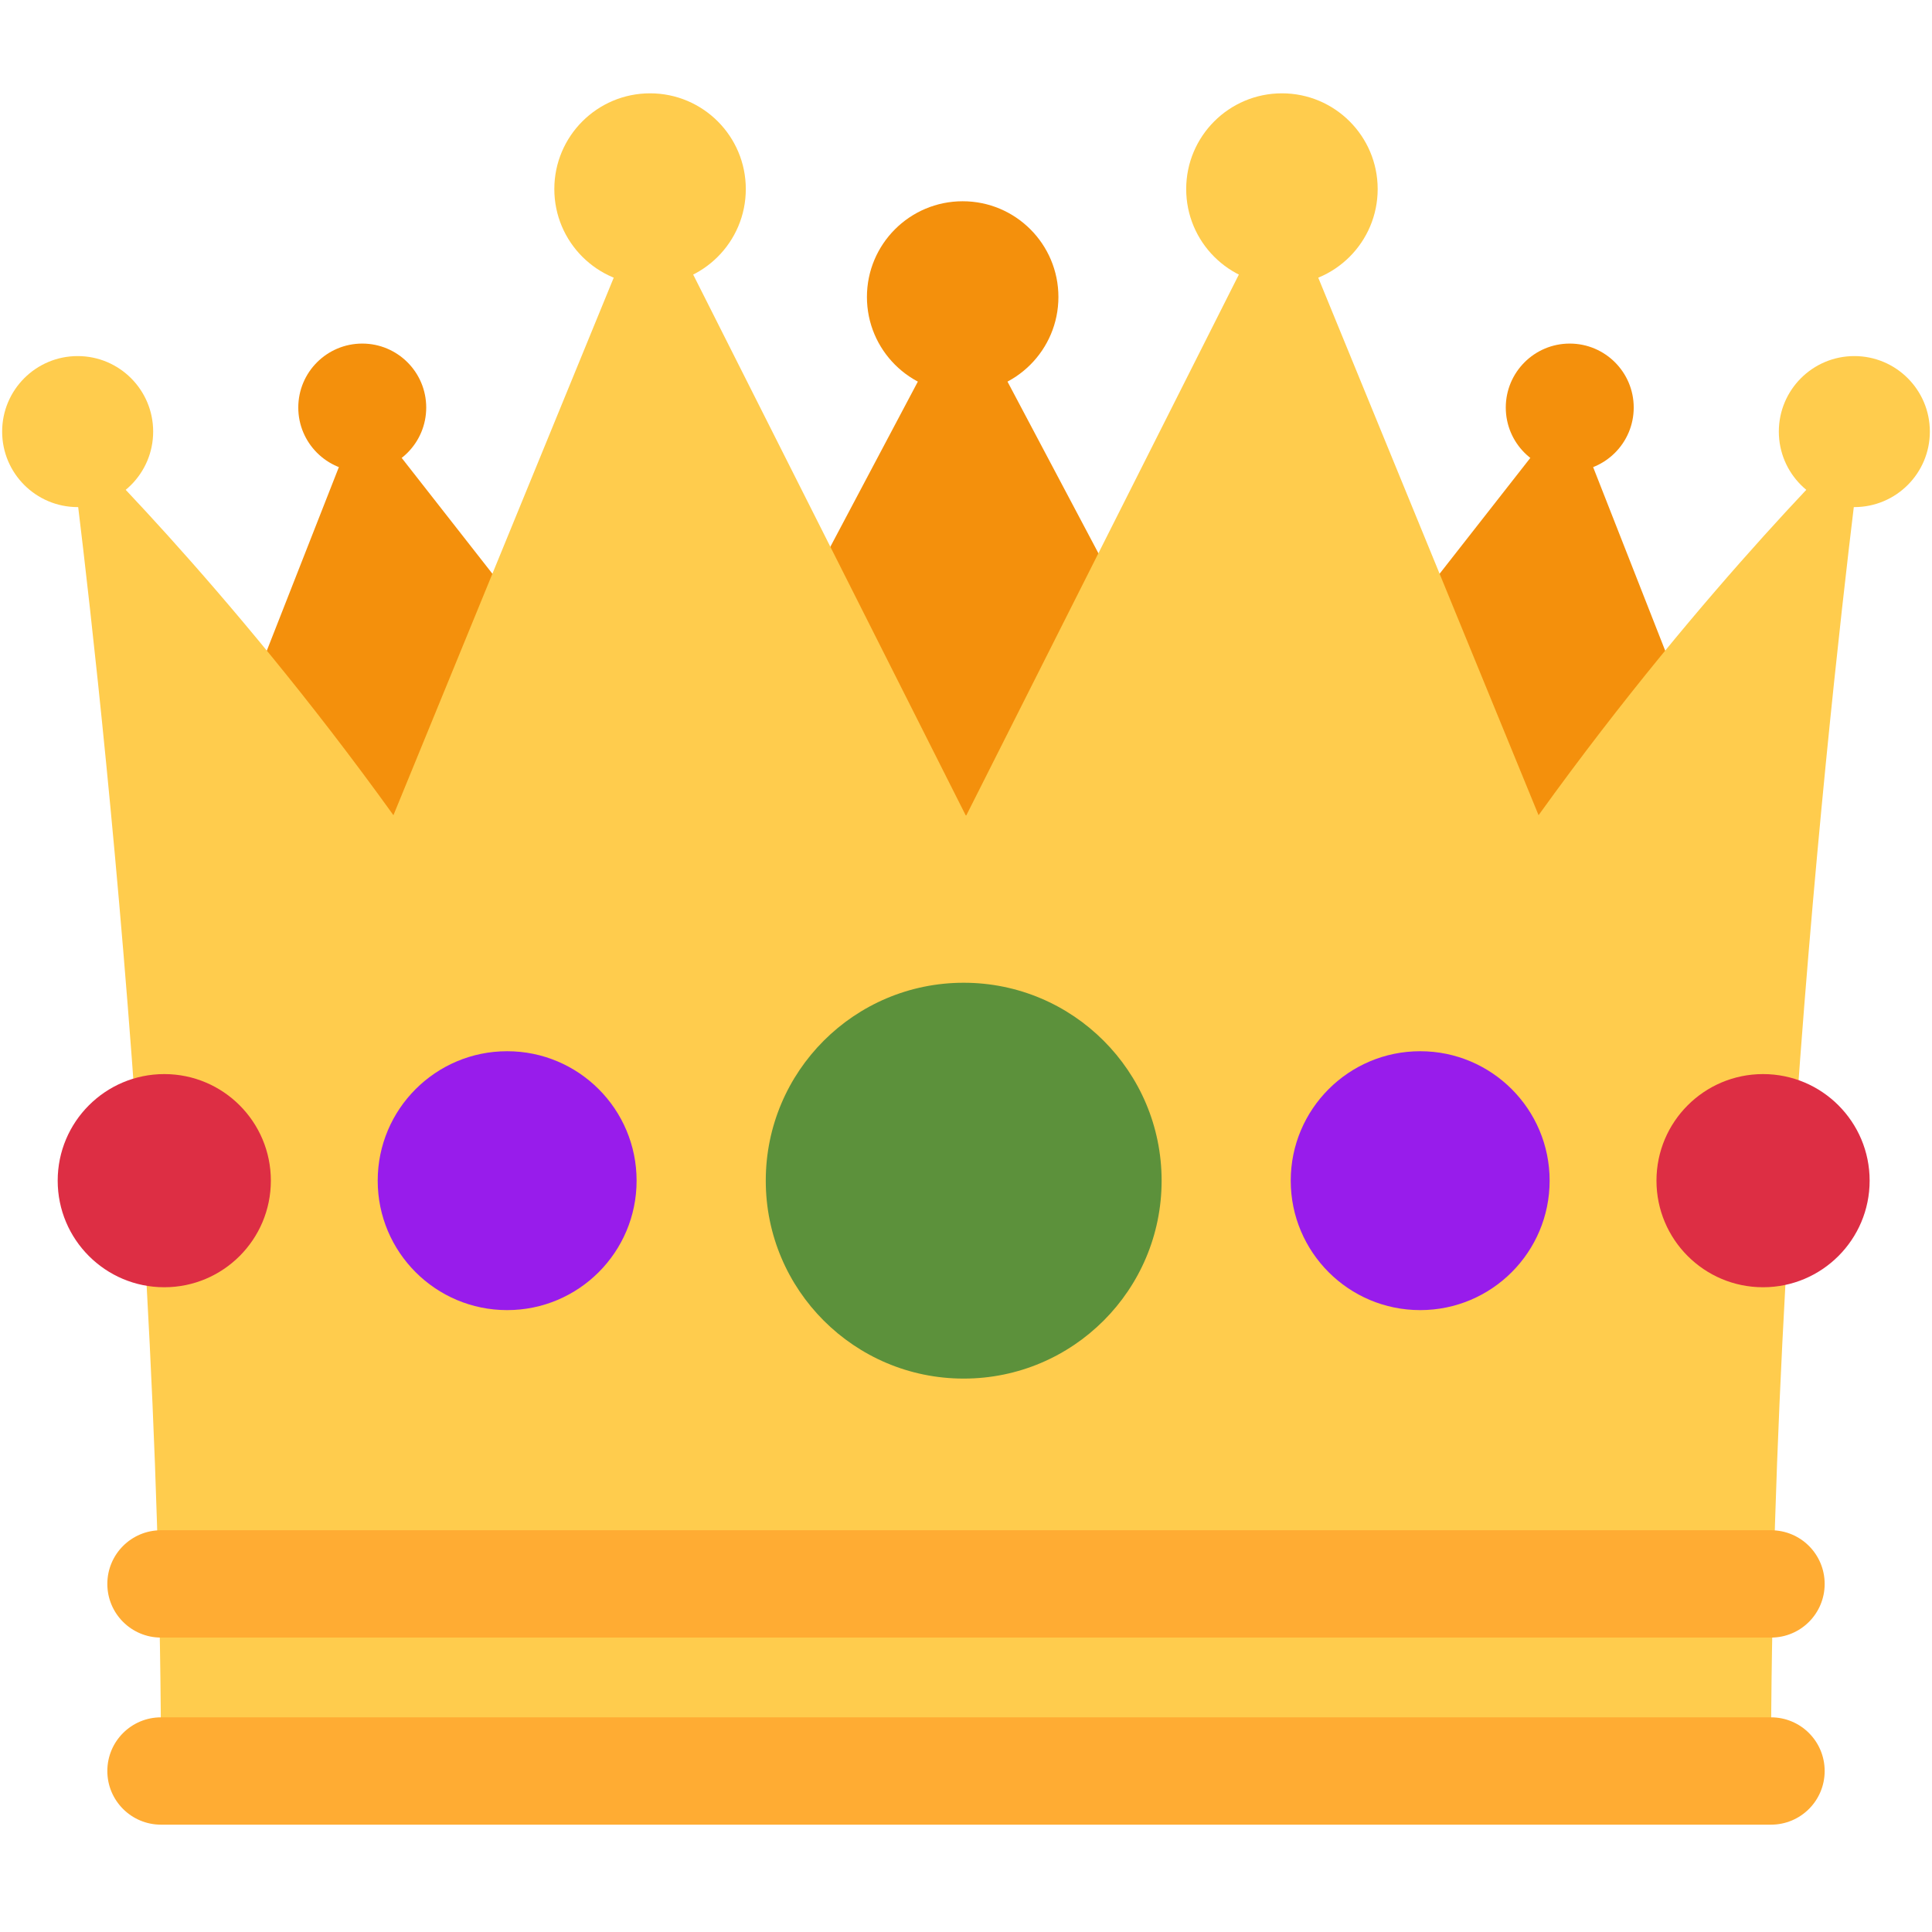
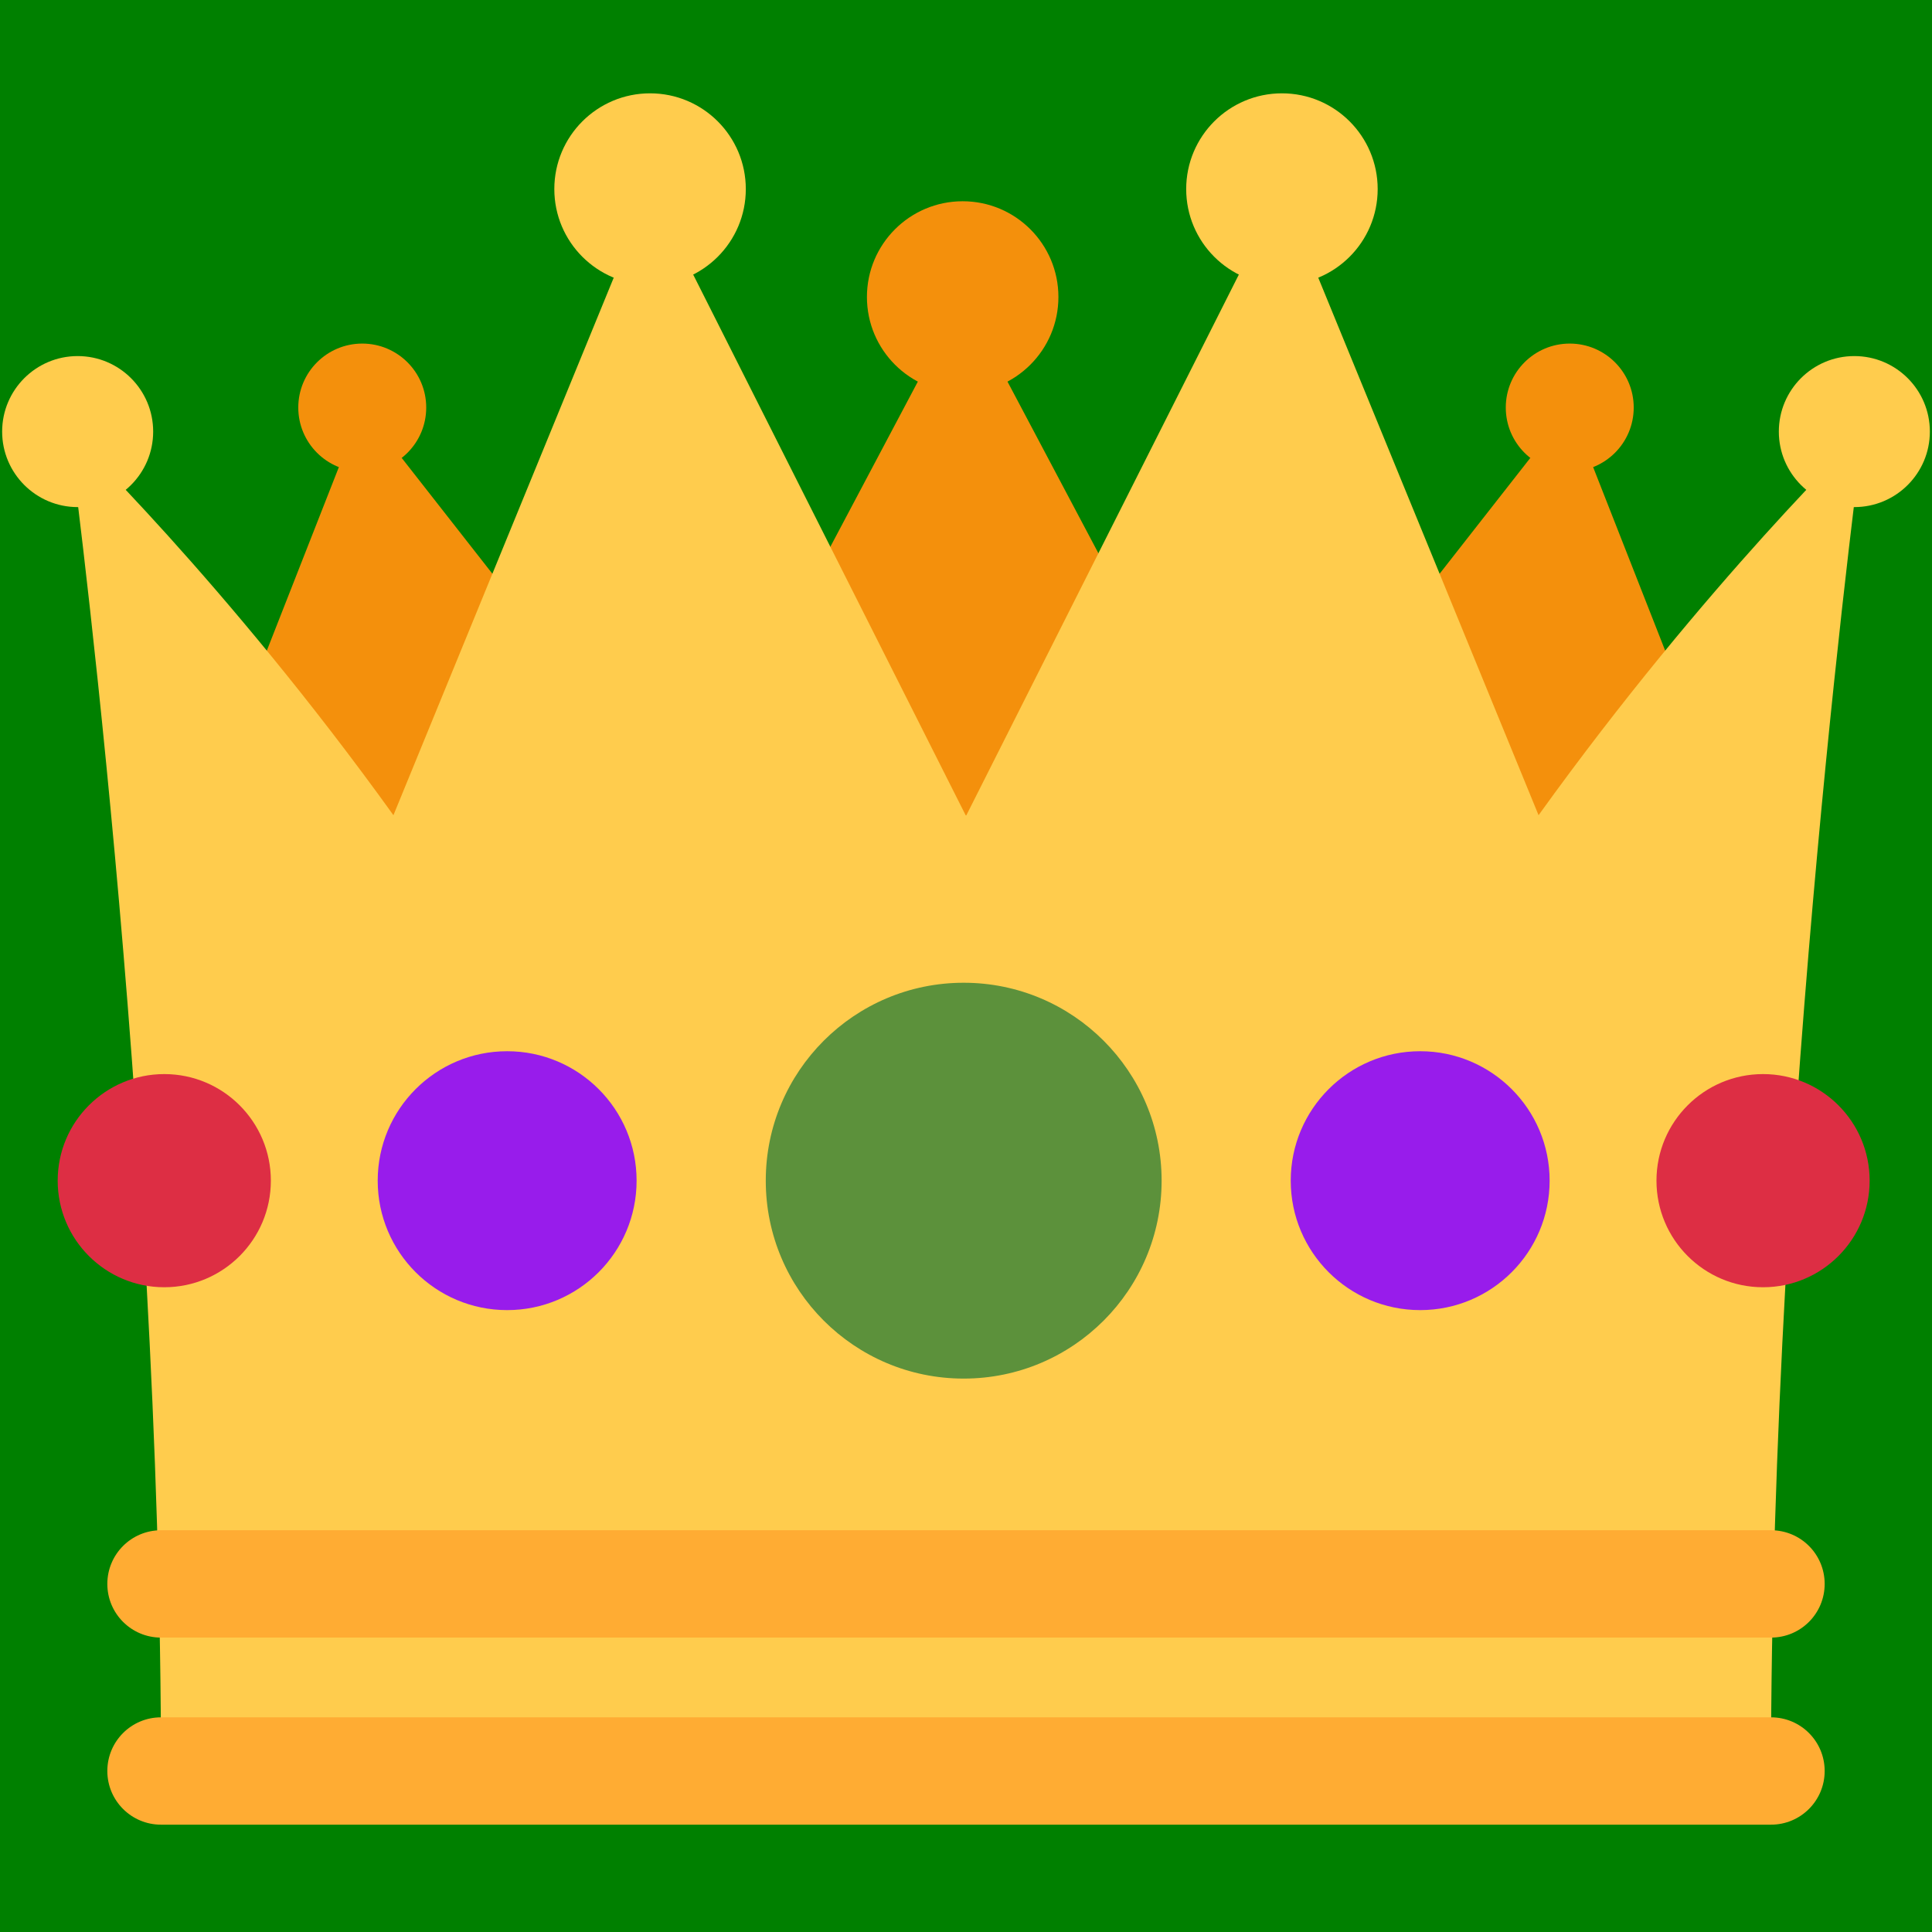
<svg xmlns="http://www.w3.org/2000/svg" viewBox="0 0 36 36">
-   <rect fill="green" />
+   <rect fill="green" x="0" y="0" height="36" width="36" />
  <path fill="#F4900C" d="M14.174 17.075L6.75 7.594l-3.722 9.481z" />
  <path fill="#F4900C" d="M17.938 5.534l-6.563 12.389H24.5z" />
  <path fill="#F4900C" d="M21.826 17.075l7.424-9.481 3.722 9.481z" />
  <path fill="#FFCC4D" d="M28.669 15.19L23.887 3.523l-5.88 11.668-.007.003-.007-.004-5.88-11.668L7.331 15.19C4.197 10.833 1.28 8.042 1.28 8.042S3 20.75 3 33h30c0-12.25 1.72-24.958 1.72-24.958s-2.917 2.791-6.051 7.148z" />
  <circle fill="#5C913B" cx="17.957" cy="22" r="3.688" />
  <circle fill="#981CEB" cx="26.463" cy="22" r="2.412" />
  <circle fill="#DD2E44" cx="32.852" cy="22" r="1.986" />
  <circle fill="#981CEB" cx="9.45" cy="22" r="2.412" />
  <circle fill="#DD2E44" cx="3.061" cy="22" r="1.986" />
  <path fill="#FFAC33" d="M33 34H3c-.552 0-1-.447-1-1s.448-1 1-1h30c.553 0 1 .447 1 1s-.447 1-1 1zm0-3.486H3c-.552 0-1-.447-1-1s.448-1 1-1h30c.553 0 1 .447 1 1s-.447 1-1 1z" />
  <circle fill="#FFCC4D" cx="1.447" cy="8.042" r="1.407" />
  <circle fill="#F4900C" cx="6.75" cy="7.594" r="1.192" />
  <circle fill="#FFCC4D" cx="12.113" cy="3.523" r="1.784" />
  <circle fill="#FFCC4D" cx="34.553" cy="8.042" r="1.407" />
  <circle fill="#F4900C" cx="29.25" cy="7.594" r="1.192" />
  <circle fill="#FFCC4D" cx="23.887" cy="3.523" r="1.784" />
  <circle fill="#F4900C" cx="17.938" cy="5.534" r="1.784" />
</svg>
